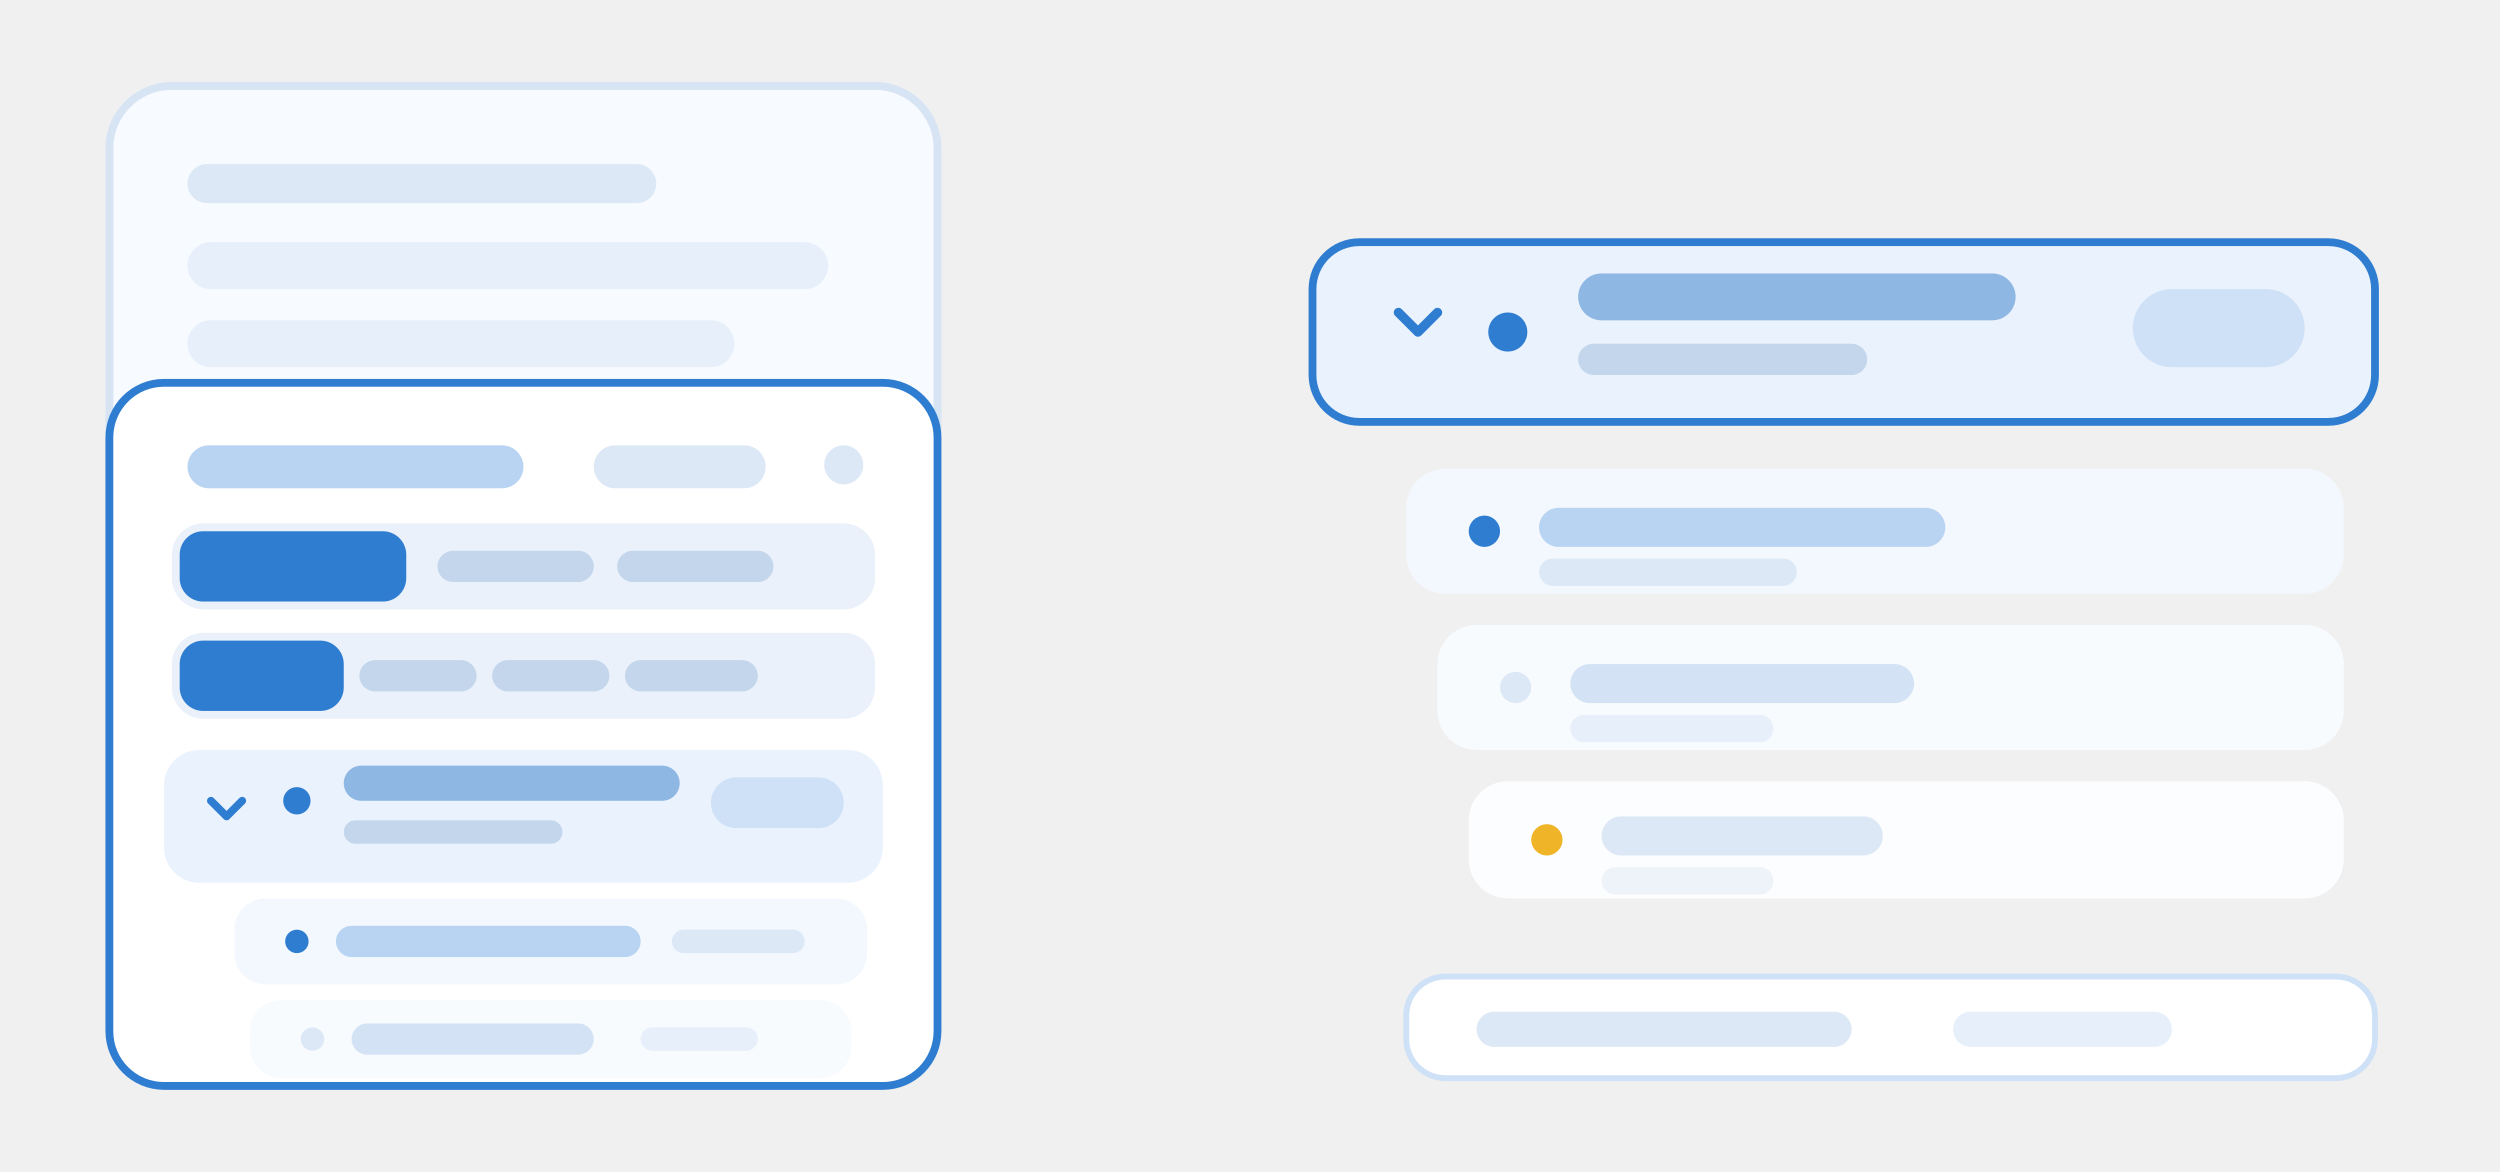
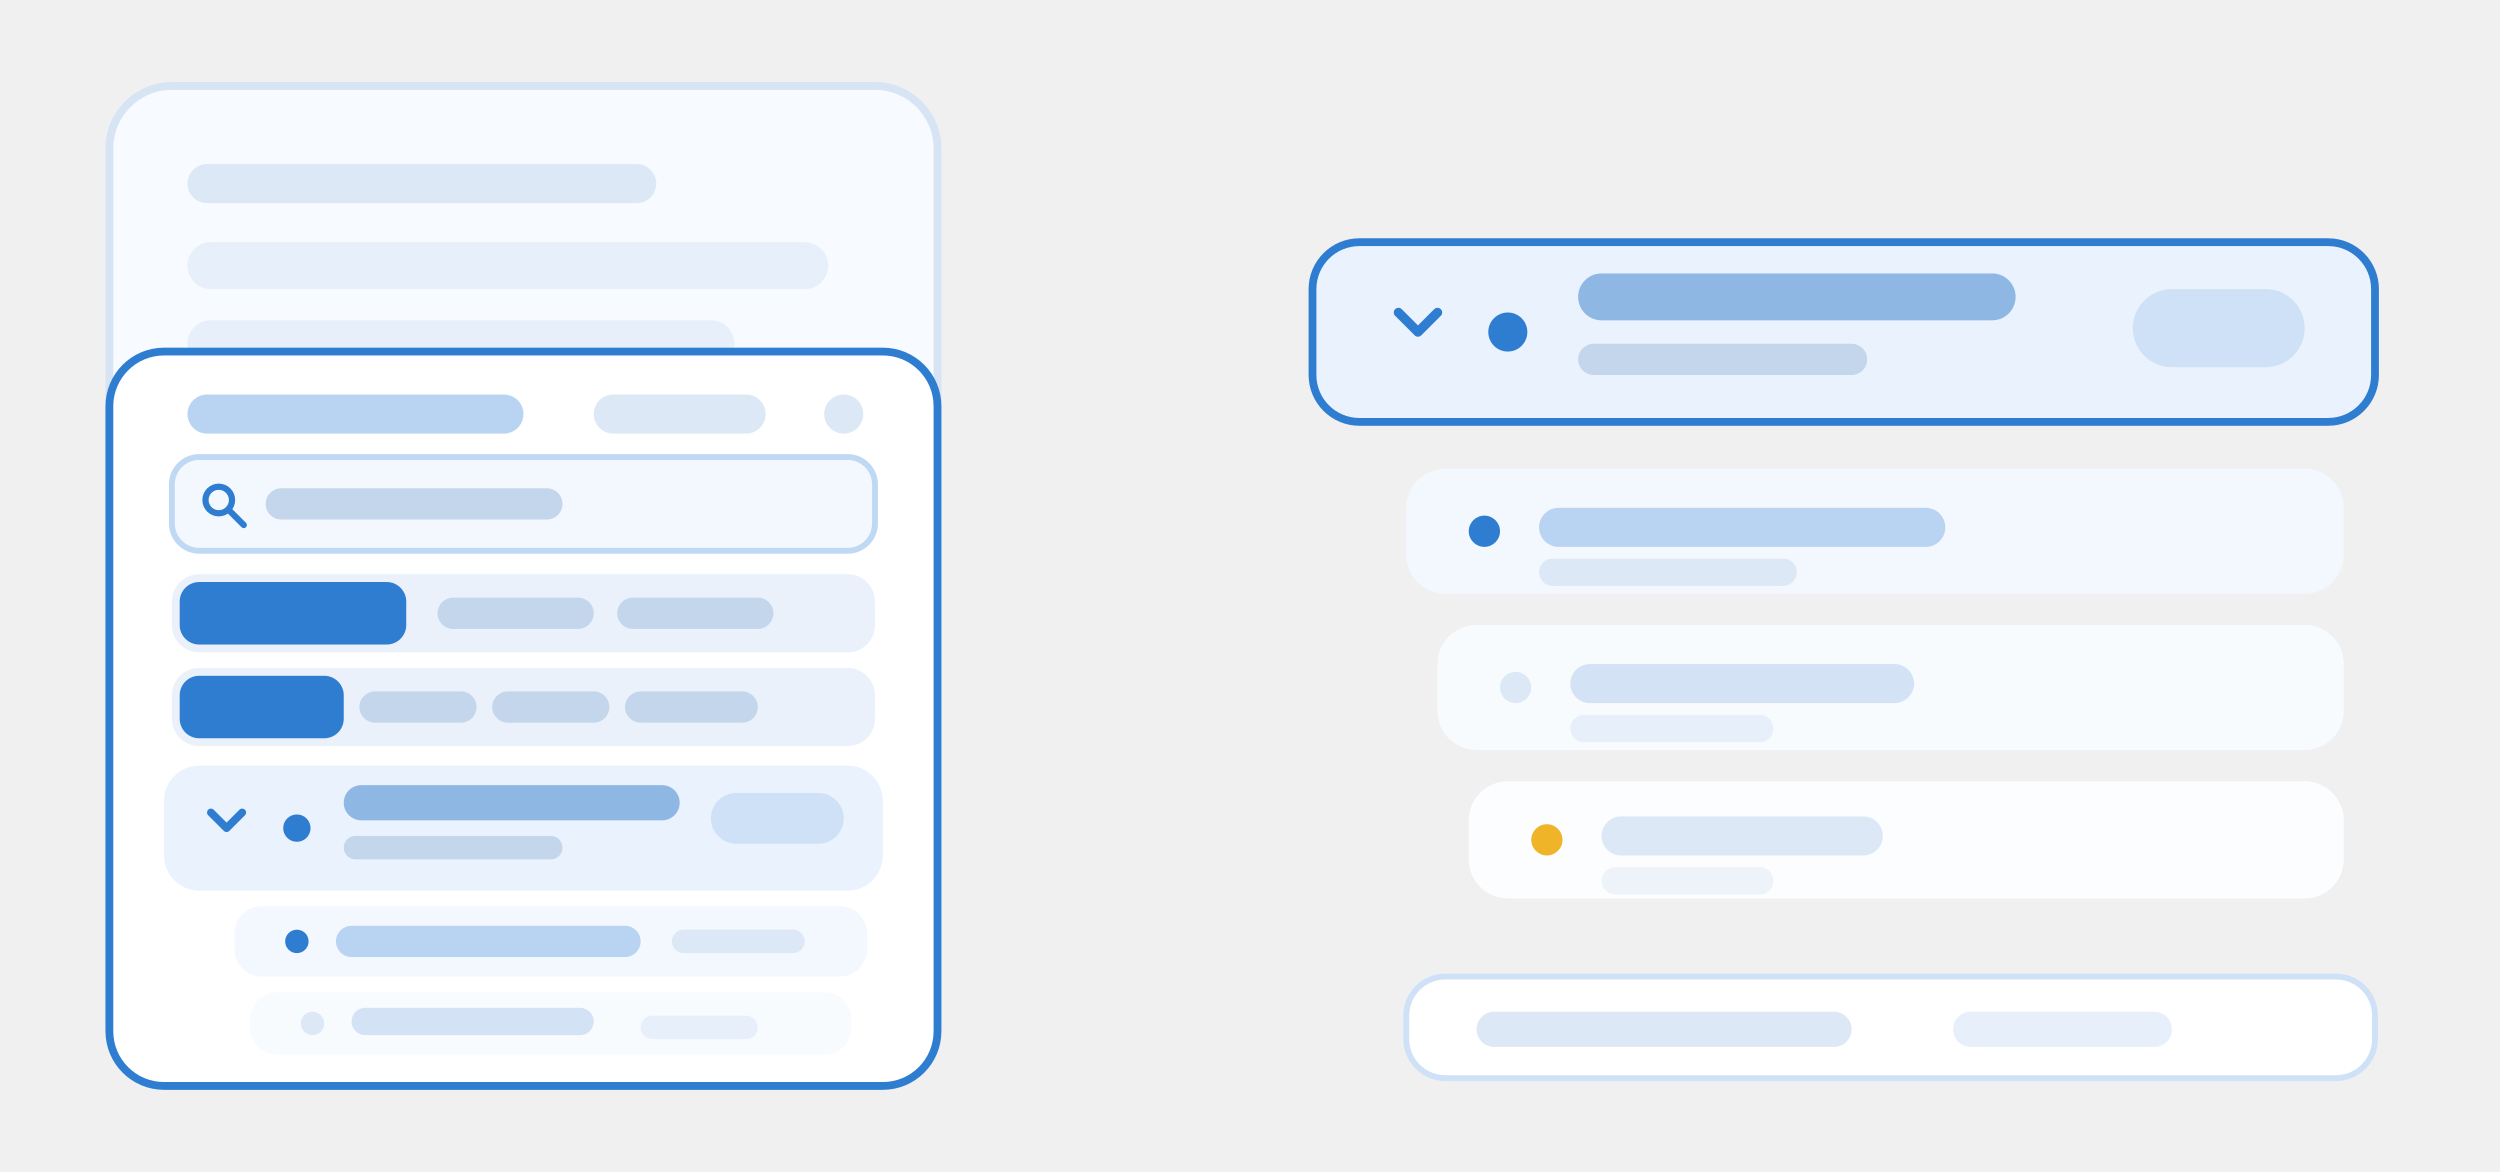
- <svg xmlns="http://www.w3.org/2000/svg" width="640" height="300" viewBox="0 0 640 300" fill="none" role="img" aria-label="The recent sessions sheet floats over the sidebar list with subagent and range switches, and one main session folds three subagent sessions under it">
+ <svg xmlns="http://www.w3.org/2000/svg" width="640" height="300" viewBox="0 0 640 300" fill="none" role="img" aria-label="The recent sessions sheet floats over the sidebar list with a search field, subagent and range switches, and one main session folds three subagent sessions under it">
  <rect x="28" y="22" width="212" height="256" rx="16" fill="#F7FAFE" stroke="#D7E4F4" stroke-width="2" />
  <rect x="48" y="42" width="120" height="10" rx="5" fill="#DCE8F6" />
  <rect x="48" y="62" width="164" height="12" rx="6" fill="#E6EFFA" />
  <rect x="48" y="82" width="140" height="12" rx="6" fill="#E6EFFA" />
-   <rect x="28" y="98" width="212" height="180" rx="14" fill="#FFFFFF" stroke="#2F7DD1" stroke-width="2" />
-   <rect x="48" y="114" width="86" height="11" rx="5.5" fill="#B9D3F2" />
-   <rect x="152" y="114" width="44" height="11" rx="5.5" fill="#DCE8F6" />
-   <circle cx="216" cy="119" r="5" fill="#DCE8F6" />
-   <rect x="44" y="134" width="180" height="22" rx="8" fill="#EAF1FA" />
-   <rect x="46" y="136" width="58" height="18" rx="6" fill="#2F7DD1" />
-   <rect x="112" y="141" width="40" height="8" rx="4" fill="#C3D6EC" />
-   <rect x="158" y="141" width="40" height="8" rx="4" fill="#C3D6EC" />
-   <rect x="44" y="162" width="180" height="22" rx="8" fill="#EAF1FA" />
-   <rect x="46" y="164" width="42" height="18" rx="6" fill="#2F7DD1" />
-   <rect x="92" y="169" width="30" height="8" rx="4" fill="#C3D6EC" />
-   <rect x="126" y="169" width="30" height="8" rx="4" fill="#C3D6EC" />
-   <rect x="160" y="169" width="34" height="8" rx="4" fill="#C3D6EC" />
-   <rect x="42" y="192" width="184" height="34" rx="9" fill="#EAF2FD" />
-   <path d="M54 205l4 4 4-4" stroke="#2F7DD1" stroke-width="2" stroke-linecap="round" stroke-linejoin="round" />
-   <circle cx="76" cy="205" r="3.5" fill="#2F7DD1" />
-   <rect x="88" y="196" width="86" height="9" rx="4.5" fill="#8FB7E4" />
-   <rect x="88" y="210" width="56" height="6" rx="3" fill="#C3D6EC" />
-   <rect x="182" y="199" width="34" height="13" rx="6.5" fill="#CFE1F6" />
-   <rect x="60" y="230" width="162" height="22" rx="8" fill="#F3F8FE" />
+   <rect x="28" y="90" width="212" height="188" rx="14" fill="#FFFFFF" stroke="#2F7DD1" stroke-width="2" />
+   <rect x="48" y="101" width="86" height="10" rx="5" fill="#B9D3F2" />
+   <rect x="152" y="101" width="44" height="10" rx="5" fill="#DCE8F6" />
+   <circle cx="216" cy="106" r="5" fill="#DCE8F6" />
+   <rect x="44" y="117" width="180" height="24" rx="7" fill="#F3F8FE" stroke="#BFD8F3" stroke-width="1.5" />
+   <circle cx="56" cy="128" r="3.4" stroke="#2F7DD1" stroke-width="1.6" />
+   <path d="m59 131 3.4 3.4" stroke="#2F7DD1" stroke-width="1.6" stroke-linecap="round" />
+   <rect x="68" y="125" width="76" height="8" rx="4" fill="#C3D6EC" />
+   <rect x="44" y="147" width="180" height="20" rx="7" fill="#EAF1FA" />
+   <rect x="46" y="149" width="58" height="16" rx="5" fill="#2F7DD1" />
+   <rect x="112" y="153" width="40" height="8" rx="4" fill="#C3D6EC" />
+   <rect x="158" y="153" width="40" height="8" rx="4" fill="#C3D6EC" />
+   <rect x="44" y="171" width="180" height="20" rx="7" fill="#EAF1FA" />
+   <rect x="46" y="173" width="42" height="16" rx="5" fill="#2F7DD1" />
+   <rect x="92" y="177" width="30" height="8" rx="4" fill="#C3D6EC" />
+   <rect x="126" y="177" width="30" height="8" rx="4" fill="#C3D6EC" />
+   <rect x="160" y="177" width="34" height="8" rx="4" fill="#C3D6EC" />
+   <rect x="42" y="196" width="184" height="32" rx="9" fill="#EAF2FD" />
+   <path d="M54 208l4 4 4-4" stroke="#2F7DD1" stroke-width="2" stroke-linecap="round" stroke-linejoin="round" />
+   <circle cx="76" cy="212" r="3.5" fill="#2F7DD1" />
+   <rect x="88" y="201" width="86" height="9" rx="4.5" fill="#8FB7E4" />
+   <rect x="88" y="214" width="56" height="6" rx="3" fill="#C3D6EC" />
+   <rect x="182" y="203" width="34" height="13" rx="6.5" fill="#CFE1F6" />
+   <rect x="60" y="232" width="162" height="18" rx="7" fill="#F3F8FE" />
  <circle cx="76" cy="241" r="3" fill="#2F7DD1" />
  <rect x="86" y="237" width="78" height="8" rx="4" fill="#B9D3F2" />
  <rect x="172" y="238" width="34" height="6" rx="3" fill="#DCE8F6" />
-   <rect x="64" y="256" width="154" height="20" rx="8" fill="#F8FBFE" />
-   <circle cx="80" cy="266" r="3" fill="#DCE8F6" />
-   <rect x="90" y="262" width="62" height="8" rx="4" fill="#D3E3F5" />
-   <rect x="164" y="263" width="30" height="6" rx="3" fill="#E6EFFA" />
+   <rect x="64" y="254" width="154" height="16" rx="7" fill="#F8FBFE" />
+   <circle cx="80" cy="262" r="3" fill="#DCE8F6" />
+   <rect x="90" y="258" width="62" height="7" rx="3.5" fill="#D3E3F5" />
+   <rect x="164" y="260" width="30" height="6" rx="3" fill="#E6EFFA" />
  <rect x="336" y="62" width="272" height="46" rx="12" fill="#EAF2FD" stroke="#2F7DD1" stroke-width="2" />
  <path d="M358 80l5 5 5-5" stroke="#2F7DD1" stroke-width="2.4" stroke-linecap="round" stroke-linejoin="round" />
  <circle cx="386" cy="85" r="5" fill="#2F7DD1" />
  <rect x="404" y="70" width="112" height="12" rx="6" fill="#8FB7E4" />
  <rect x="404" y="88" width="74" height="8" rx="4" fill="#C3D6EC" />
  <rect x="546" y="74" width="44" height="20" rx="10" fill="#CFE1F6" />
  <rect x="360" y="120" width="240" height="32" rx="10" fill="#F3F8FE" />
  <circle cx="380" cy="136" r="4" fill="#2F7DD1" />
  <rect x="394" y="130" width="104" height="10" rx="5" fill="#B9D3F2" />
  <rect x="394" y="143" width="66" height="7" rx="3.5" fill="#DCE8F6" />
  <rect x="368" y="160" width="232" height="32" rx="10" fill="#F8FBFE" />
  <circle cx="388" cy="176" r="4" fill="#DCE8F6" />
  <rect x="402" y="170" width="88" height="10" rx="5" fill="#D3E3F5" />
  <rect x="402" y="183" width="52" height="7" rx="3.5" fill="#E6EFFA" />
  <rect x="376" y="200" width="224" height="30" rx="10" fill="#FBFDFF" />
  <circle cx="396" cy="215" r="4" fill="#F0B429" />
  <rect x="410" y="209" width="72" height="10" rx="5" fill="#DCE8F6" />
  <rect x="410" y="222" width="44" height="7" rx="3.5" fill="#EEF3FA" />
  <rect x="360" y="250" width="248" height="26" rx="10" fill="#FFFFFF" stroke="#CFE1F6" stroke-width="1.5" />
  <rect x="378" y="259" width="96" height="9" rx="4.5" fill="#DCE8F6" />
  <rect x="500" y="259" width="56" height="9" rx="4.5" fill="#E6EFFA" />
</svg>
